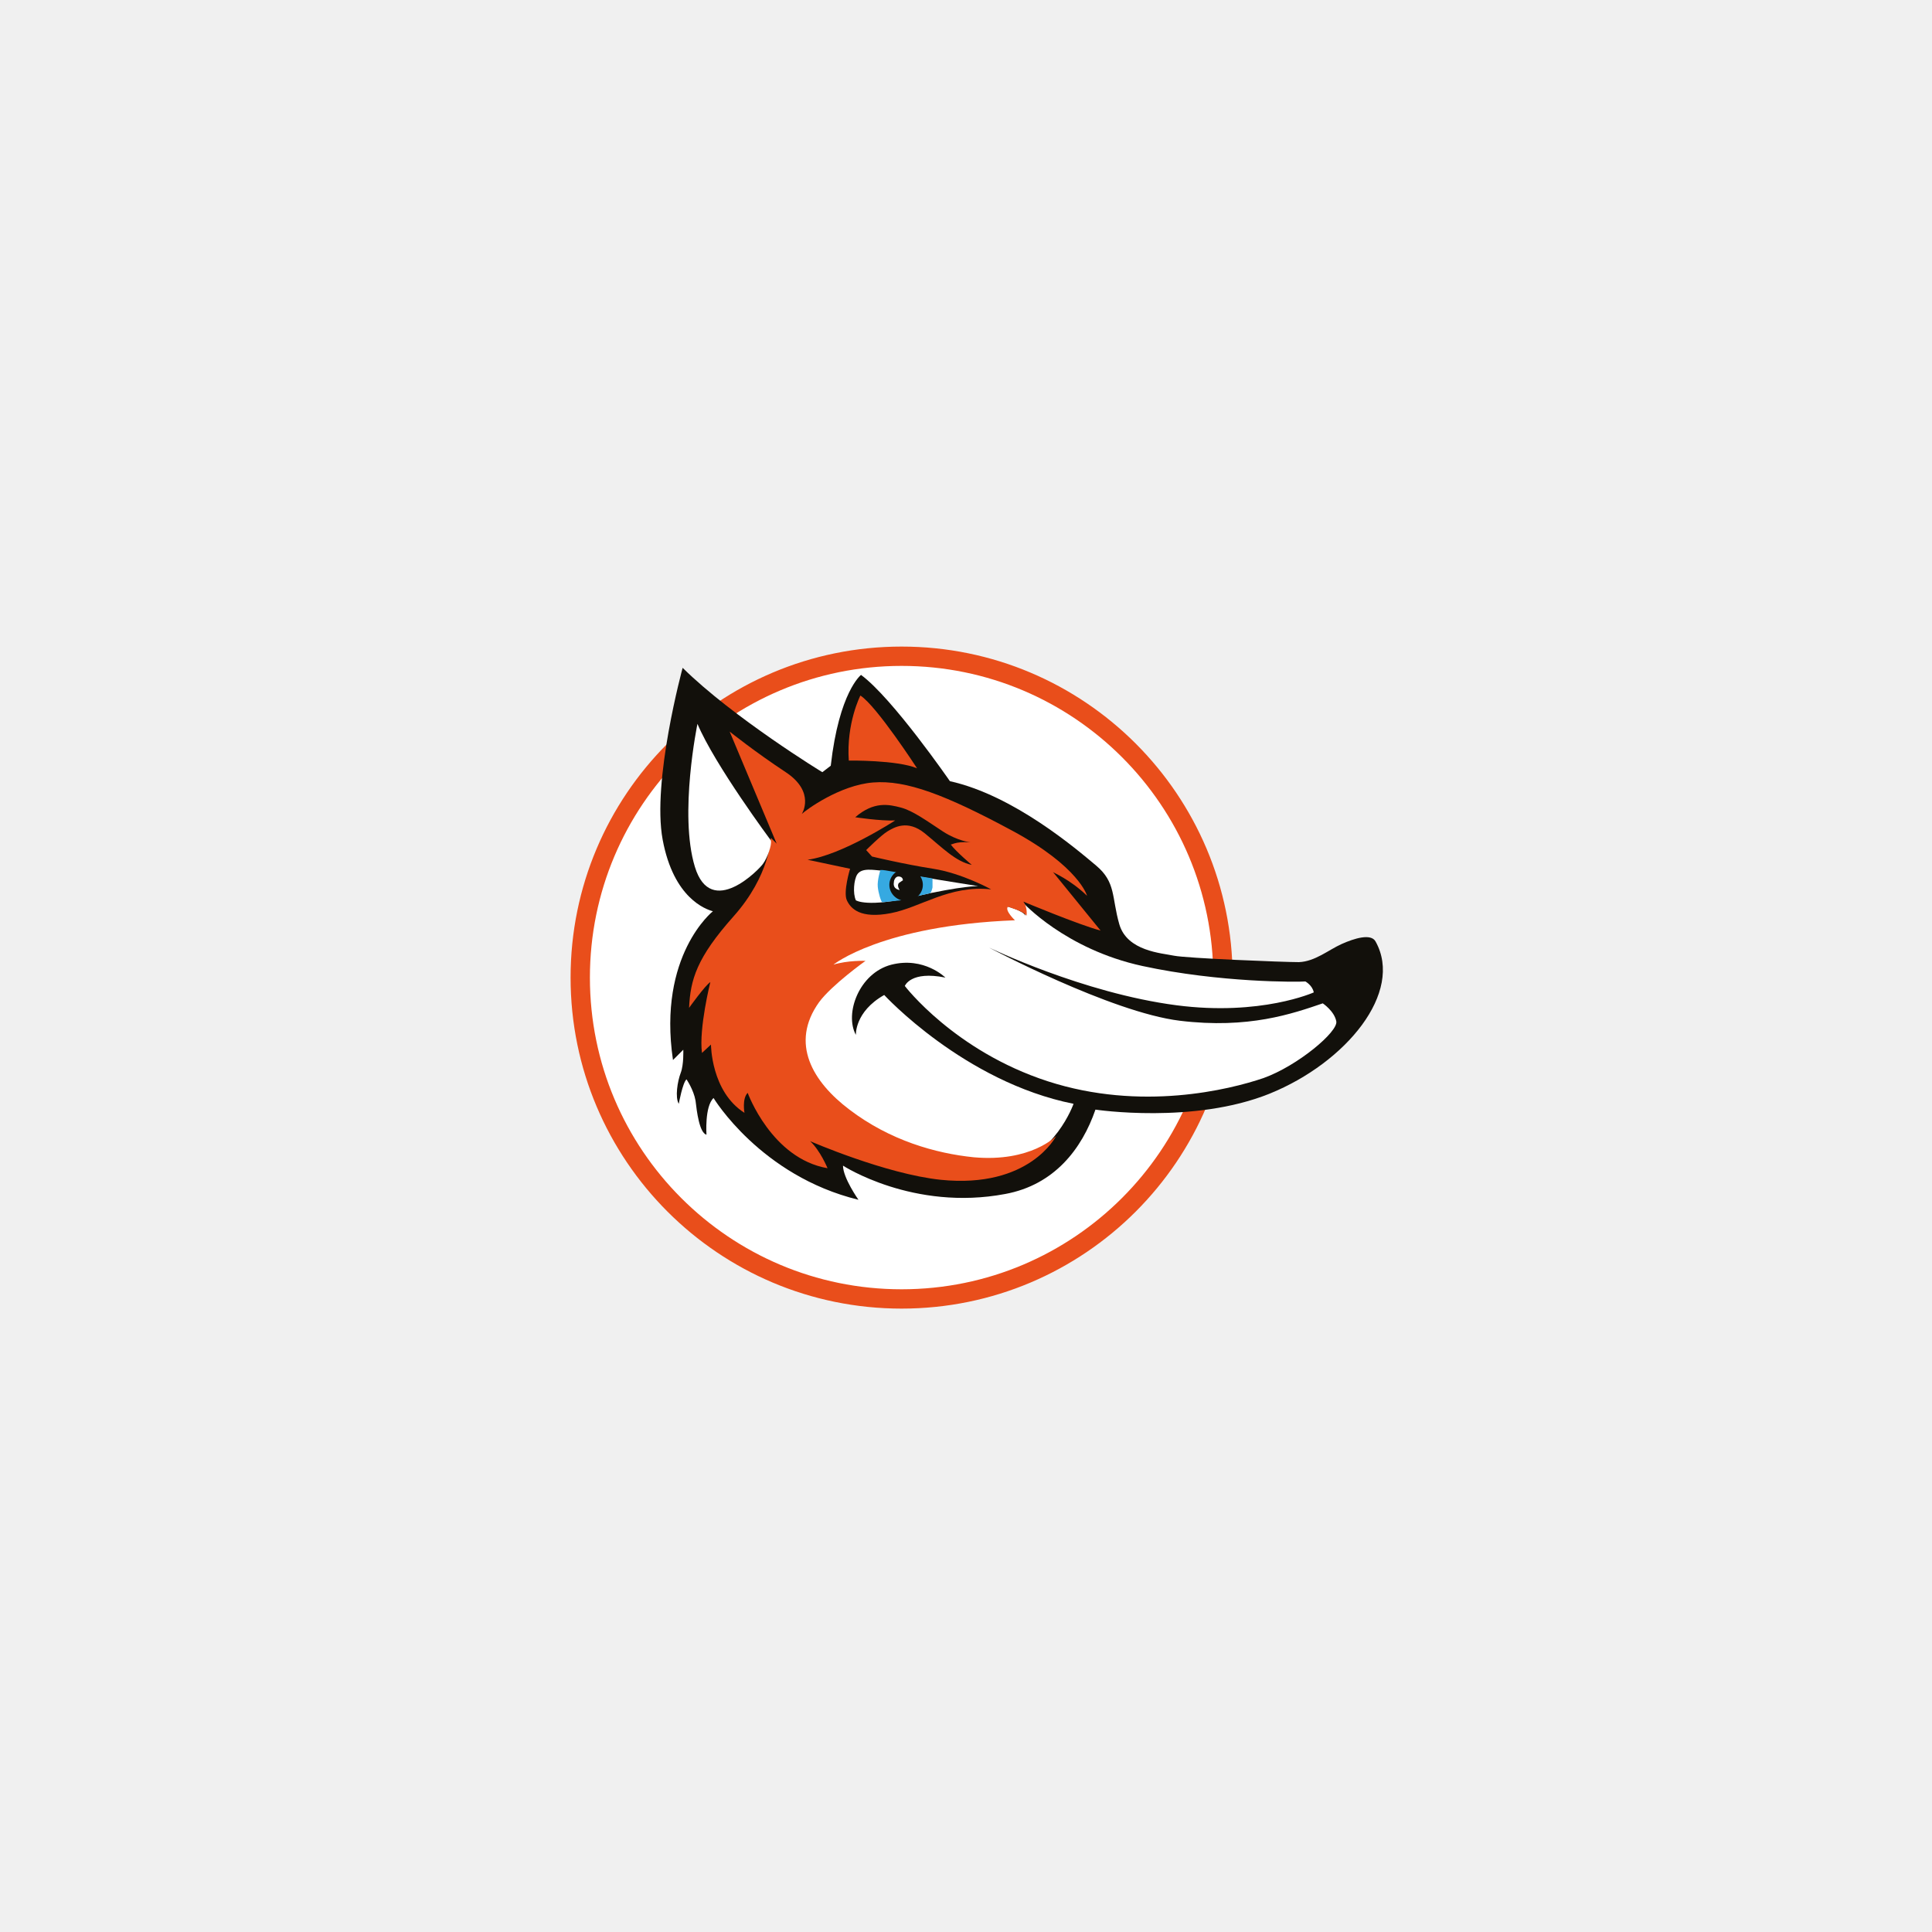
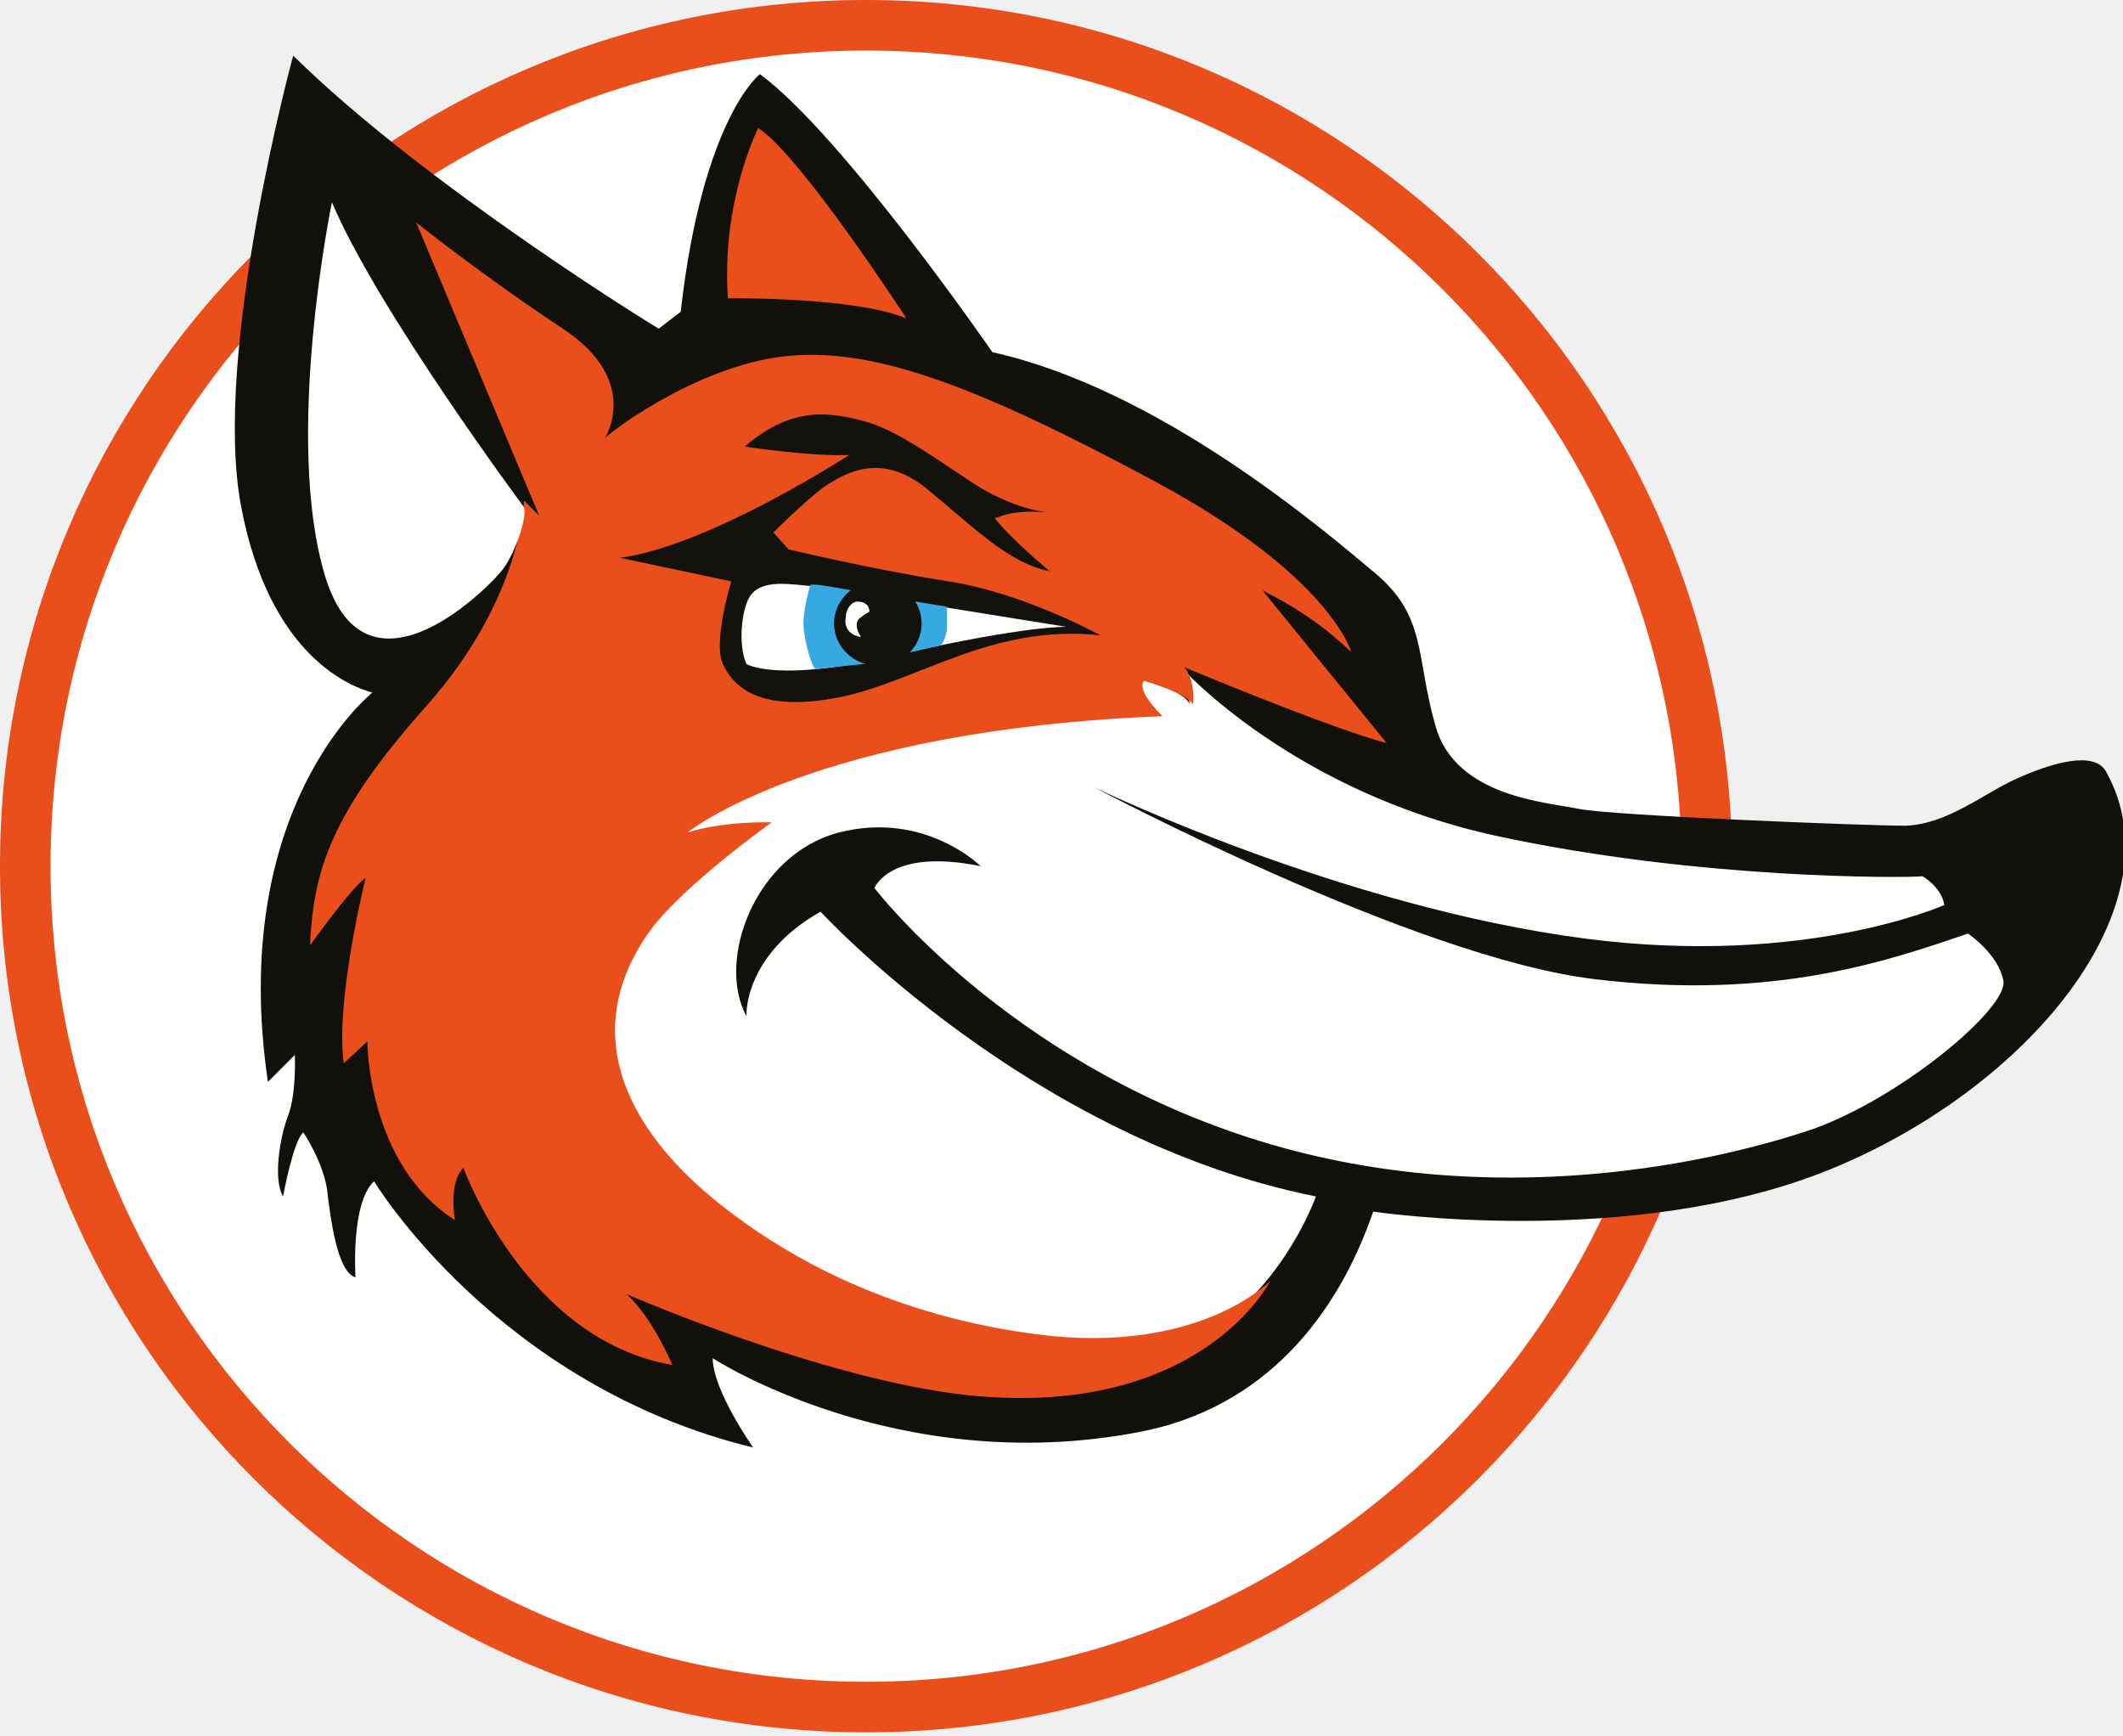
- <svg xmlns="http://www.w3.org/2000/svg" viewBox="0 0 300 300">
+ <svg xmlns="http://www.w3.org/2000/svg" width="126" height="103">
  <style>.C{fill:#fff}.D{fill:#E94E1B}.E{fill:#13110C}.F{fill:#36A9E1}</style>
-   <circle cx="140" cy="151.8" r="49.9" fill="#fff" stroke="#e94e1b" stroke-width="3" />
-   <path d="M106 103.7s-4.8 17.6-3.1 26.7 6.7 10.8 7.8 11.1c0 0-8.6 6.8-6.2 23.1l1.6-1.6s.1 2.3-.4 3.6-.9 3.8-.3 4.8c0 0 .6-3.3 1.2-3.8 0 0 1.1 1.6 1.4 3.3.2 1.7.6 5 1.7 5.3 0 0-.3-4.4 1.1-5.7 0 0 7.3 12.1 22.5 15.8 0 0-2.4-3.4-2.4-5.3 0 0 10.9 7.1 25.2 4.4 7.6-1.4 11.9-7 14-13.1 0 0 15.3 2.3 27.1-2.5s20.8-15.7 16.4-23.6c-.7-1.3-3.3-.5-5.3.4s-4.1 2.7-6.6 2.8c-2.4 0-17.4-.6-19.4-1-1.9-.4-7.3-.7-8.5-4.9s-.5-6.5-3.6-9.1-12.8-10.9-22.7-13.1c0 0-8.9-12.9-13.8-16.5 0 0-3.4 2.6-4.7 14.1l-1.3 1c.1.1-13.9-8.5-21.7-16.2z" fill="#12100b" />
-   <path class="C" d="M146.8 151.8s-3.3-3.3-8.4-2c-5 1.3-7.3 7.6-5.5 10.9 0 0-.2-3.6 4.4-6.2 0 0 12.4 13.5 29.4 16.9 0 0-2.9 8.3-10.6 9.8-4.7.9-9.1-.7-14-2.3s-14.1-5.2-16.8-14.8 8.5-14.7 8.5-14.7-3 0-4.6.5c-.4-.3 11.4-7.9 27.7-7.2 0 0-1-1.1-.7-2 0 0 2.8.7 3 1.5 0 0-.1-1.5-.4-2.1 0 0 6.6 7.3 18.6 9.9s24.2 2.5 25.3 2.4c0 0 1.1.6 1.3 1.7 0 0-8.2 3.7-21.3 2-14.6-1.9-29.2-9-29.2-9s19 10.1 29.7 11.4 17.5-1.1 22.2-2.7c0 0 1.8 1.2 2.1 2.8s-6 6.9-11.3 8.8c-5.3 1.8-19 5.2-33.5.5s-22.2-14.8-22.2-14.8.9-2.4 6.3-1.3z" />
-   <path class="D" d="M168.8 139.1s-1.2-4.5-11.6-10.1-16.5-7.9-21.6-7.5c-5.2.4-10.5 4.3-11.1 4.9 0 0 2.2-3.4-2.5-6.5s-8.7-6.3-8.7-6.3l7.3 17.4-.9-.9s-.1 5.8-5.8 12.2-6.7 9.8-6.9 14.2c0 0 2.5-3.5 3.3-4 0 0-1.8 7.2-1.3 11l1.4-1.3s0 7.3 5.2 10.6c0 0-.4-2.2.5-3.1 0 0 3.7 10.2 12.4 11.7 0 0-1.1-2.7-2.7-4.2 0 0 11.7 5.1 20.3 6 13.8 1.4 17.9-6.8 17.9-6.8s-3.9 4.1-12.8 3.3c-5.9-.6-13-2.6-19.3-7.4-5.7-4.3-9.3-10.3-4.7-16.7 2-2.7 7.2-6.4 7.2-6.4s-2.8-.1-5 .6c0 0 7.5-6.1 28.2-6.9 0 0-1.6-1.5-1.1-2.1 0 0 2.5.7 2.9 1.4 0 0 .2-1.3-.5-2.2 0 0 8.6 3.6 12 4.5l-7.4-9.1c0 .1 2.6 1.1 5.3 3.7z" />
-   <path class="E" d="M150.7 130.8s-2-.2-4.3-1.7-4.6-3.2-6.5-3.7-4.2-1-7.1 1.5c0 0 3.9.6 6.2.5 0 0-8.3 5.4-13.6 6.1l6.6 1.4s-1.1 3.6-.5 4.9 2.1 2.9 6.8 2 9.1-4.4 15.6-3.7c0 0-4.5-2.5-9-3.2s-9.5-1.9-9.5-1.9l-.9-1s2.3-2.3 3.3-2.9 3.1-1.9 5.8.3 4.8 4.4 7.3 4.9c0 0-2.4-2-3.3-3.2.1.2.6-.5 3.1-.3z" />
-   <path class="C" d="M151.9 137.6l-14.9-2.4c-1.4-.1-3.2-.5-3.9.6-.5.8-.7 2.9-.2 4 0 0 1.8 1.2 9.2-.6 7.5-1.7 9.8-1.6 9.8-1.6z" />
-   <path class="F" d="M144.8 136.4l-3.1-.5s-1.5 3.8-3.9 4.1l3.1-.5 3.5-.8s.2 0 .4-.9v-1.4z" />
-   <path class="F" d="M136.7 135.1c.7-.1 3.1.6 4.3.5l.8 3.8-1.9.4-2.9.3c-.2-.1-.6-1.4-.7-2.4s.4-2.6.4-2.6z" />
-   <ellipse class="E" cx="140.7" cy="137.4" rx="2.6" ry="2.5" />
-   <path class="C" d="M119.7 130.5s-8.7-11.7-11.4-18.1c0 0-2.9 14-.4 22.2s10.1.3 10.6-.5c.6-.8 1.4-2.9 1.2-3.6z" />
-   <path class="D" d="M142.4 119.3s-6.3-9.7-8.8-11.3c0 0-2.2 4.3-1.8 10.1 0 0 7.5-.1 10.6 1.2z" />
-   <path class="C" d="M138.8 137c-.2 1.1.9 1.2.9 1.2s-.5-.7-.1-1.1c.4-.3.6-.4.6-.4 0-.4-.3-.6-.7-.6s-.7.5-.7.9z" />
+   <circle cx="51.4" cy="51.4" r="49.9" fill="#fff" stroke="#e94e1b" stroke-width="3" />
+   <path d="M17.4 3.3S12.6 20.9 14.3 30s6.7 10.8 7.8 11.1c0 0-8.6 6.8-6.2 23.1l1.6-1.6s.1 2.3-.4 3.6-.9 3.8-.3 4.8c0 0 .6-3.3 1.2-3.8 0 0 1.1 1.6 1.4 3.3.2 1.7.6 5 1.7 5.3 0 0-.3-4.4 1.1-5.7 0 0 7.3 12.1 22.5 15.8 0 0-2.4-3.4-2.4-5.3 0 0 10.9 7.1 25.2 4.4 7.6-1.4 11.9-7 14-13.1 0 0 15.3 2.3 27.1-2.5s20.8-15.7 16.4-23.6c-.7-1.3-3.3-.5-5.3.4s-4.1 2.7-6.6 2.8c-2.4 0-17.4-.6-19.4-1-1.9-.4-7.3-.7-8.5-4.9s-.5-6.5-3.6-9.1-12.8-10.9-22.7-13.1c0 0-8.9-12.9-13.8-16.5 0 0-3.4 2.6-4.7 14.1l-1.3 1c.1.1-13.9-8.5-21.7-16.2z" fill="#12100b" />
+   <path class="C" d="M58.2 51.4s-3.3-3.3-8.4-2c-5 1.3-7.3 7.6-5.5 10.9 0 0-.2-3.6 4.4-6.2 0 0 12.4 13.5 29.4 16.9 0 0-2.9 8.3-10.6 9.8-4.7.9-9.1-.7-14-2.3s-14.1-5.2-16.8-14.8S45.2 49 45.2 49s-3 0-4.6.5c-.4-.3 11.4-7.9 27.7-7.2 0 0-1-1.1-.7-2 0 0 2.8.7 3 1.5 0 0-.1-1.5-.4-2.1 0 0 6.6 7.3 18.6 9.9s24.2 2.5 25.3 2.4c0 0 1.1.6 1.3 1.7 0 0-8.2 3.7-21.3 2-14.6-1.9-29.2-9-29.2-9s19 10.1 29.7 11.4 17.5-1.1 22.2-2.7c0 0 1.8 1.2 2.1 2.8s-6 6.9-11.3 8.8c-5.3 1.8-19 5.2-33.5.5S51.9 52.7 51.9 52.7s.9-2.4 6.3-1.3z" />
+   <path class="D" d="M80.2 38.7S79 34.2 68.6 28.6 52.1 20.7 47 21.1c-5.2.4-10.5 4.3-11.1 4.9 0 0 2.2-3.4-2.5-6.5s-8.7-6.3-8.7-6.3L32 30.6l-.9-.9s-.1 5.8-5.8 12.2-6.7 9.8-6.9 14.2c0 0 2.5-3.5 3.3-4 0 0-1.8 7.2-1.3 11l1.4-1.3s0 7.3 5.2 10.6c0 0-.4-2.2.5-3.1 0 0 3.7 10.2 12.4 11.7 0 0-1.1-2.7-2.7-4.2 0 0 11.7 5.1 20.3 6C71.3 84.2 75.4 76 75.4 76s-3.9 4.1-12.8 3.3c-5.9-.6-13-2.6-19.3-7.4-5.7-4.3-9.3-10.3-4.7-16.7 2-2.7 7.2-6.4 7.2-6.4s-2.8-.1-5 .6c0 0 7.5-6.1 28.2-6.9 0 0-1.6-1.5-1.1-2.1 0 0 2.5.7 2.9 1.4 0 0 .2-1.3-.5-2.2 0 0 8.6 3.6 12 4.5L74.9 35c0 .1 2.6 1.1 5.3 3.7z" />
+   <path class="E" d="M62.1 30.4s-2-.2-4.3-1.7-4.6-3.2-6.5-3.7-4.2-1-7.1 1.5c0 0 3.9.6 6.2.5 0 0-8.3 5.4-13.6 6.1l6.6 1.4s-1.1 3.6-.5 4.9 2.1 2.9 6.8 2 9.1-4.4 15.6-3.7c0 0-4.5-2.5-9-3.2s-9.5-1.9-9.5-1.9l-.9-1s2.3-2.3 3.3-2.9 3.1-1.9 5.8.3 4.8 4.4 7.3 4.9c0 0-2.4-2-3.3-3.2.1.2.6-.5 3.1-.3z" />
+   <path class="C" d="M63.3 37.2l-14.9-2.4c-1.4-.1-3.2-.5-3.9.6-.5.8-.7 2.9-.2 4 0 0 1.8 1.2 9.2-.6 7.5-1.7 9.8-1.6 9.8-1.6z" />
+   <path class="F" d="M56.2 36l-3.1-.5s-1.5 3.8-3.9 4.1l3.1-.5 3.5-.8s.2 0 .4-.9V36z" />
+   <path class="F" d="M48.1 34.7c.7-.1 3.1.6 4.3.5l.8 3.8-1.9.4-2.9.3c-.2-.1-.6-1.4-.7-2.4s.4-2.6.4-2.6z" />
+   <ellipse class="E" cx="52.1" cy="37" rx="2.6" ry="2.5" />
+   <path class="C" d="M31.1 30.1S22.4 18.4 19.7 12c0 0-2.9 14-.4 22.2s10.1.3 10.6-.5c.6-.8 1.4-2.9 1.2-3.6z" />
+   <path class="D" d="M53.8 18.9S47.5 9.2 45 7.6c0 0-2.2 4.3-1.8 10.1 0 0 7.5-.1 10.6 1.2z" />
+   <path class="C" d="M50.2 36.6c-.2 1.1.9 1.2.9 1.2s-.5-.7-.1-1.1c.4-.3.6-.4.6-.4 0-.4-.3-.6-.7-.6s-.7.5-.7.9z" />
</svg>
